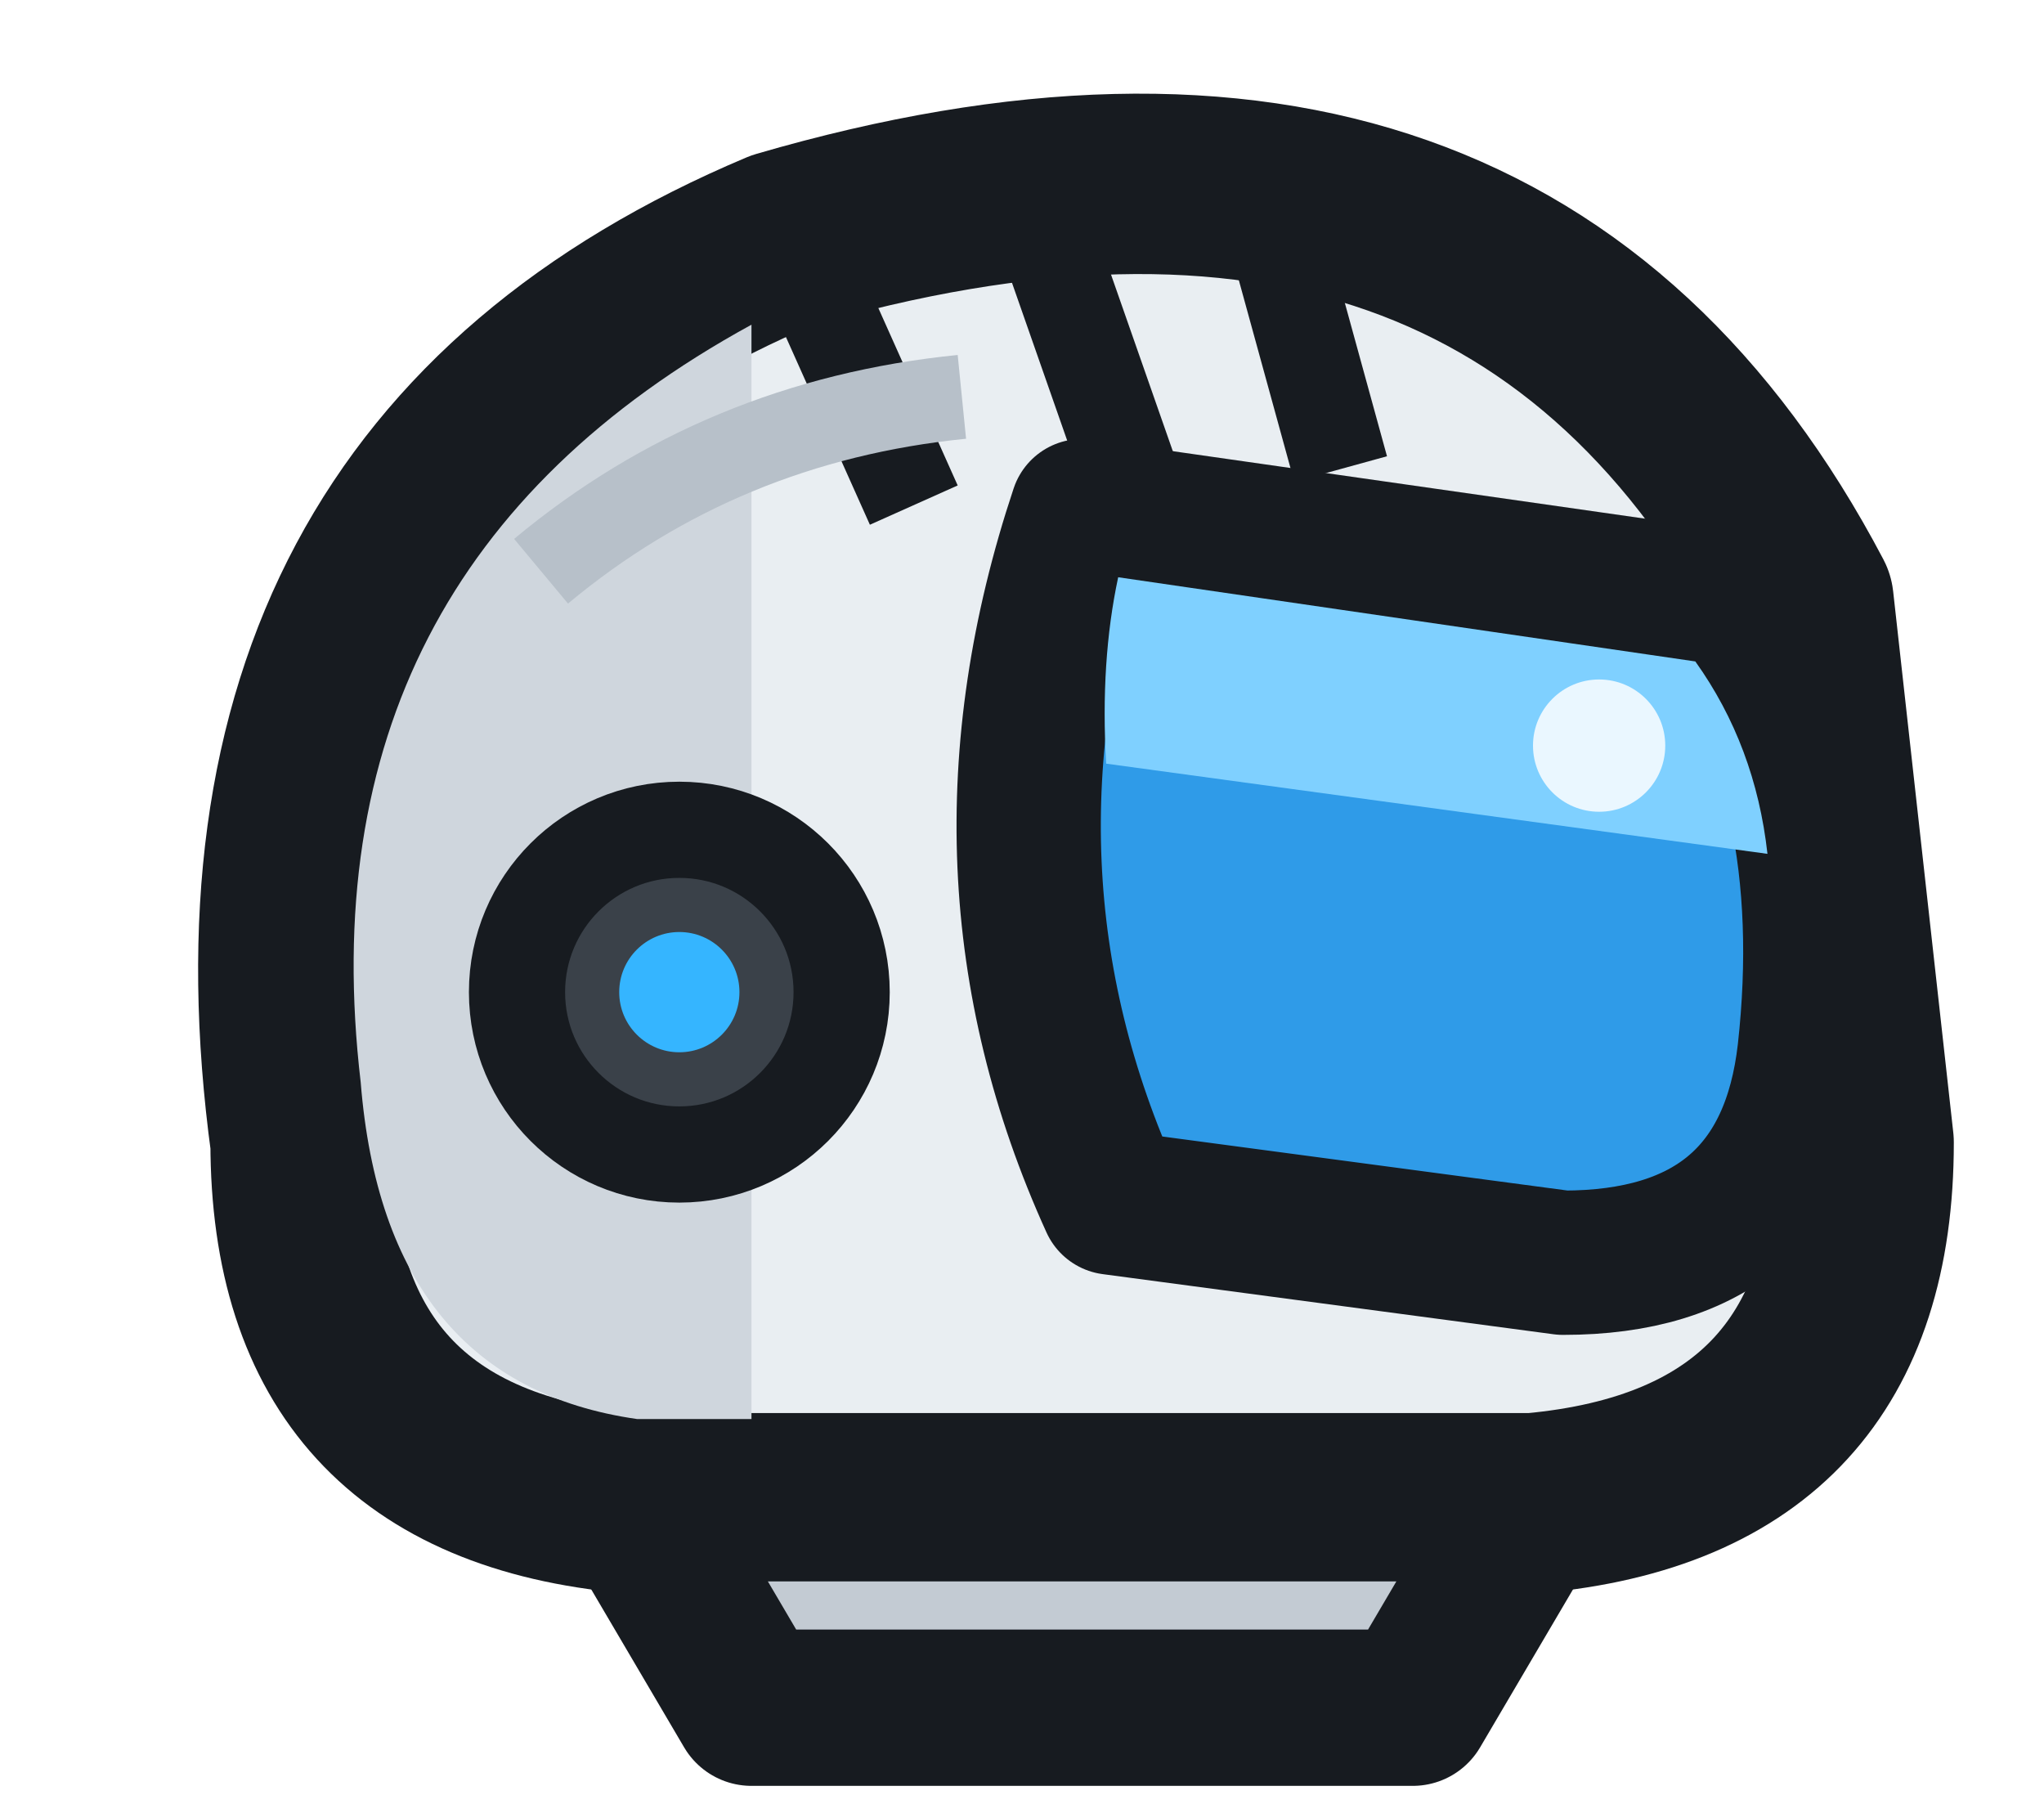
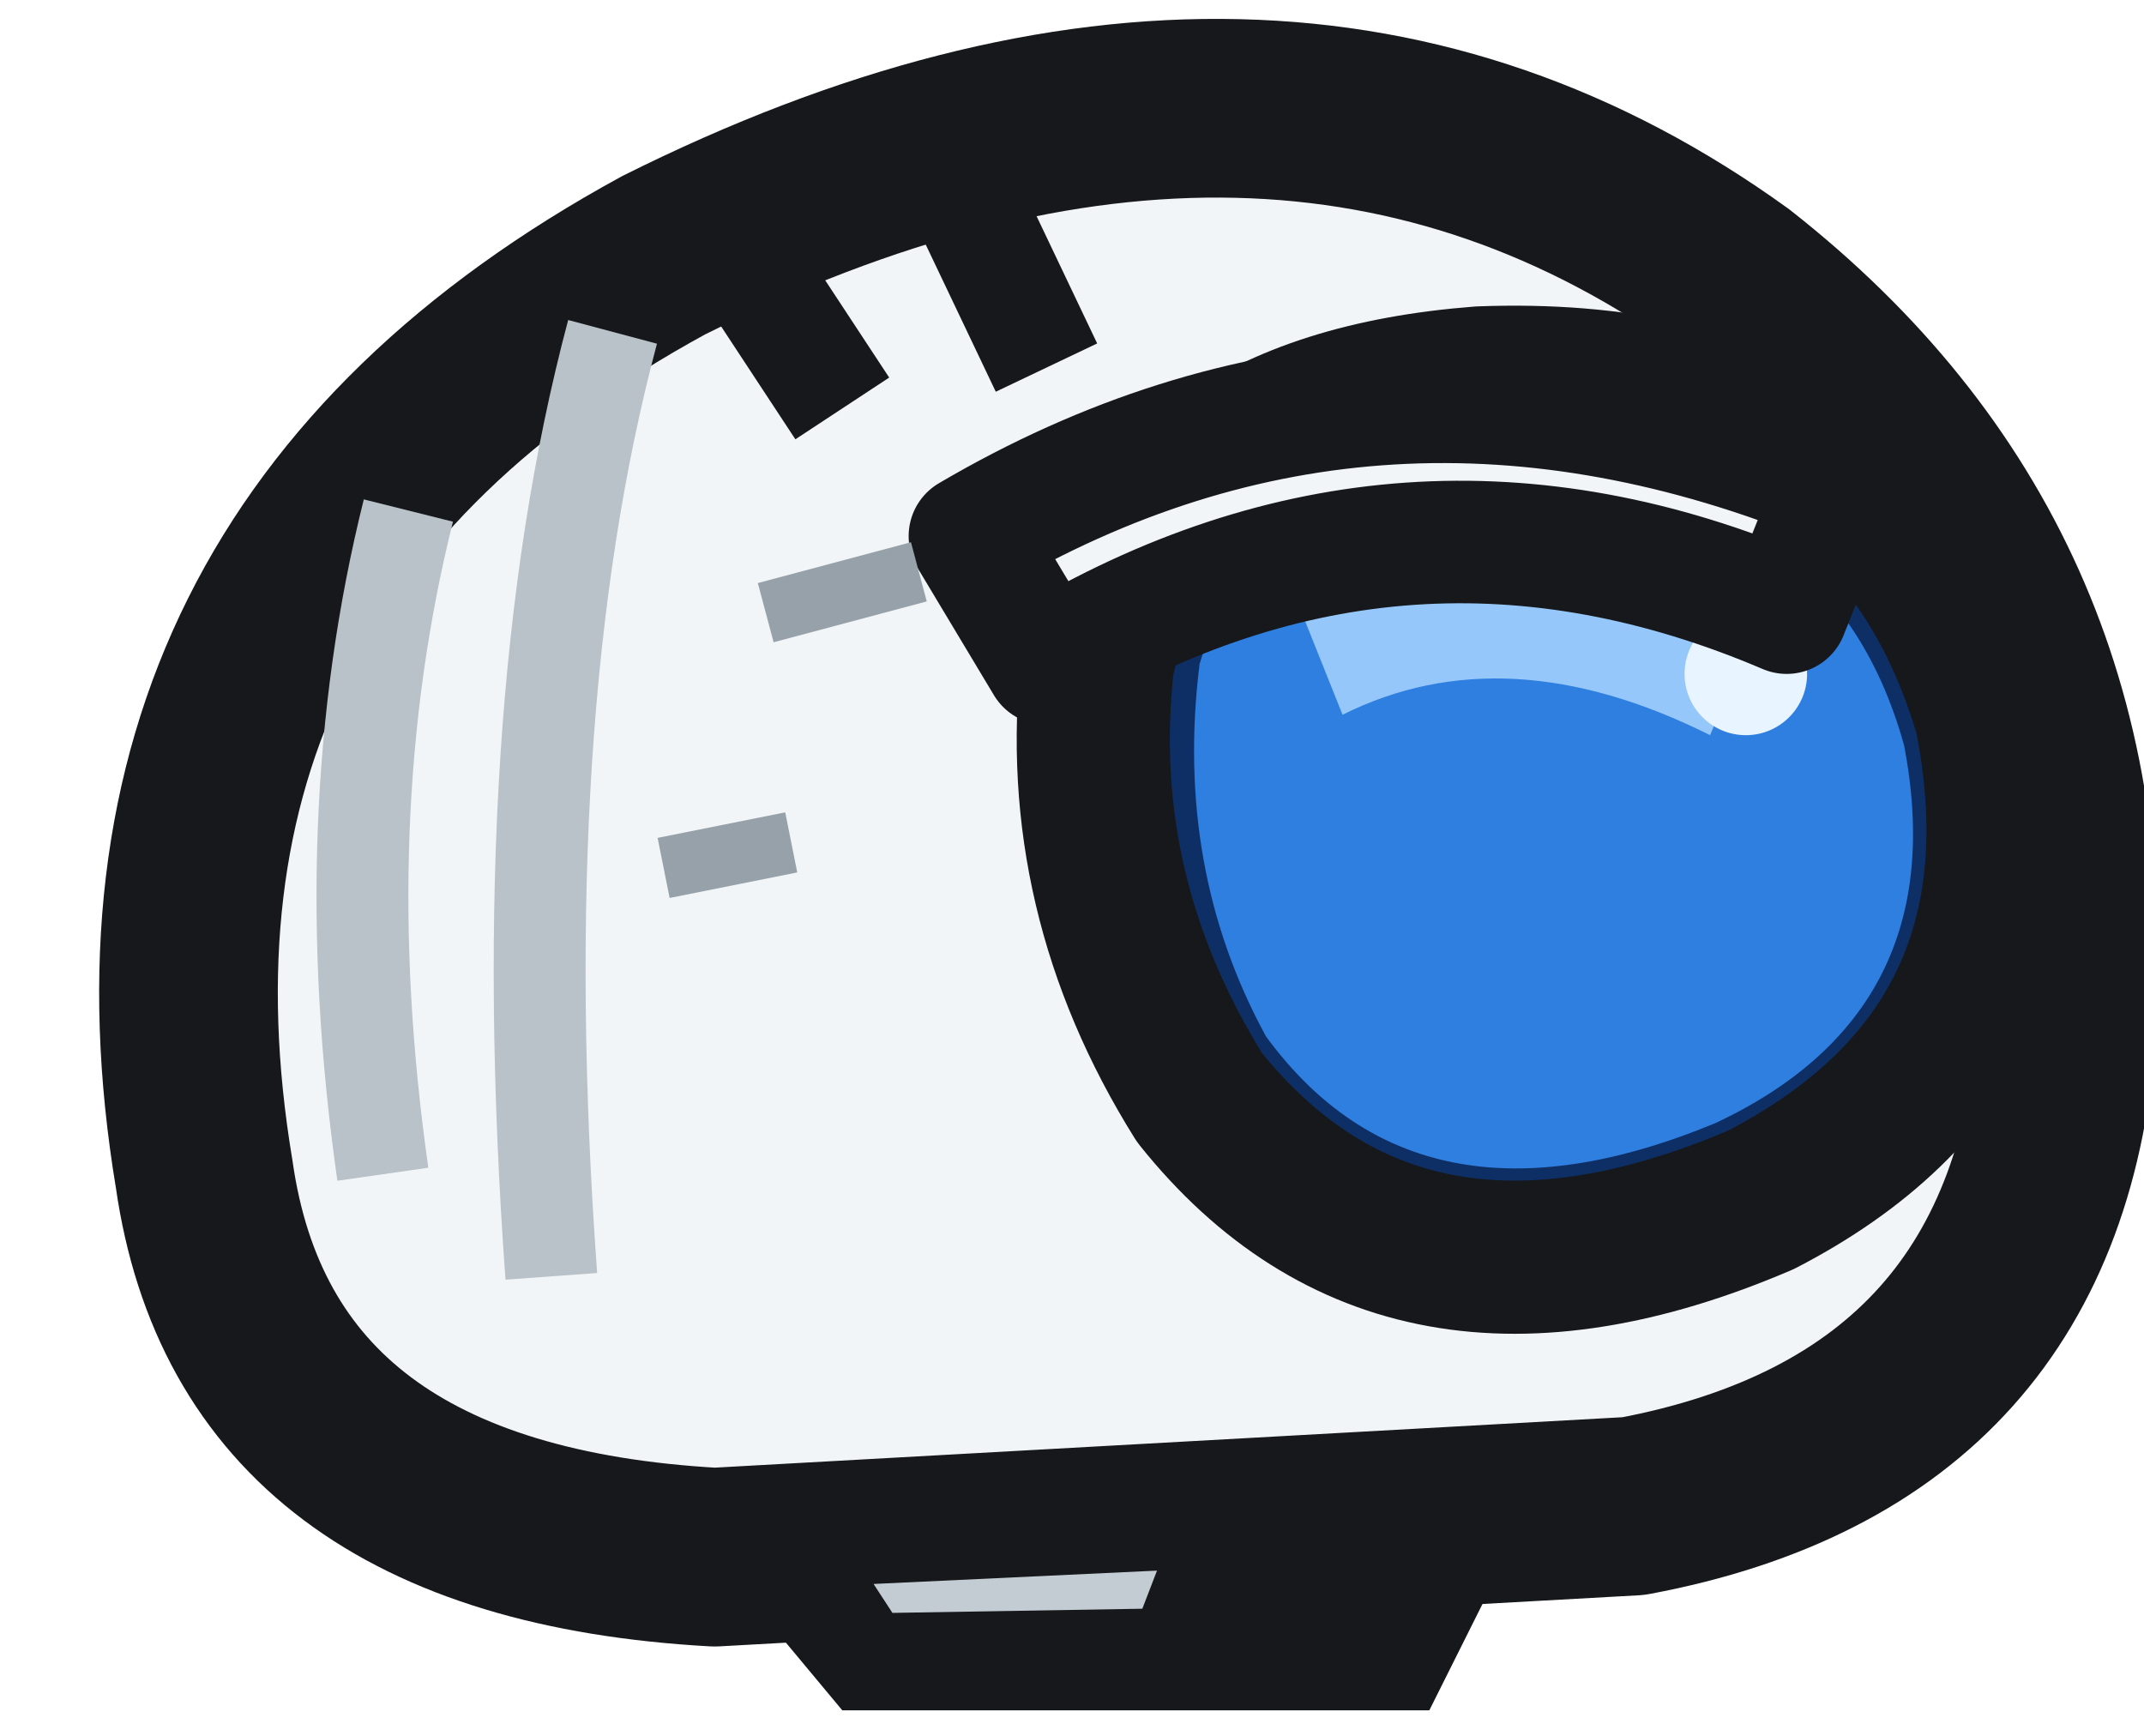
- <svg xmlns="http://www.w3.org/2000/svg" width="34" height="30" viewBox="0 0 34 30">
-   <g stroke="#171b20" stroke-width="3" stroke-linejoin="round" stroke-linecap="round">
-     <path d="M5 19 Q3.5 8 13 4 Q25 0.5 30 10 L31 19 Q31 24.5 25.5 25 L10.5 25 Q5 24.5 5 19 Z" fill="#e9eef2" />
+ <svg xmlns="http://www.w3.org/2000/svg" width="42" height="34" viewBox="0 0 42 34">
+   <g stroke="#16181b" stroke-width="3.5" stroke-linejoin="round" stroke-linecap="round">
+     <path d="M4 23 Q2 11 13 5 Q25 -1 34 5.5 Q41 11 40.5 20 Q40 28 32 29.5 L14 30.5 Q5 30 4 23 Z" fill="#f2f5f7" />
  </g>
-   <path d="M6 18 Q5 9.5 12.5 5.4 L12.5 23.6 L10.6 23.6 Q6.4 23 6 18 Z" fill="#cfd6dd" />
-   <g stroke="#171b20" stroke-width="1.6">
-     <path d="M13.5 4.6 L15.2 8.4 M17.4 3.9 L18.8 7.9 M21.2 3.8 L22.3 7.8" fill="none" />
+   <path d="M8 10 Q6.5 16 7.5 23 M12 6.5 Q10 14 10.8 25" fill="none" stroke="#b9c2c9" stroke-width="1.8" />
+   <g stroke="#16181b" stroke-width="2.2" fill="none">
+     <path d="M14 4.2 L16.5 8 M18.5 3 L20.5 7.2" />
  </g>
-   <path d="M9 9.5 Q12 7 16 6.6" fill="none" stroke="#b7c0c9" stroke-width="1.4" />
-   <g stroke="#171b20" stroke-width="2.4" stroke-linejoin="round">
-     <path d="M18 8.5 L28.5 10 Q30.6 13 30.1 17.5 Q29.7 21 26 21 L18.5 20 Q16 14.5 18 8.5 Z" fill="#2f9be8" />
+   <g stroke="#16181b" stroke-width="3" stroke-linejoin="round">
+     <path d="M21.5 13 Q22.5 8 29 7.5 Q37 7.2 39 14 Q40.3 20.5 34.5 23.5 Q27.5 26.5 23.5 21.5 Q21 17.5 21.5 13 Z" fill="#0e2f66" />
  </g>
-   <path d="M18.6 9.6 L28.2 11 Q29.2 12.4 29.4 14.2 L18.4 12.7 Q18.3 11 18.6 9.6 Z" fill="#7fd0ff" />
-   <circle cx="26.6" cy="12.4" r="1.1" fill="#eaf7ff" />
-   <g stroke="#171b20" stroke-width="2.6" stroke-linejoin="round">
-     <path d="M10.5 25 L25.5 25 L23.5 28.4 L12.5 28.4 Z" fill="#c3cbd3" />
-   </g>
-   <circle cx="11.3" cy="16.5" r="2.7" fill="#3a4149" stroke="#171b20" stroke-width="1.6" />
-   <circle cx="11.3" cy="16.5" r="1" fill="#35b5ff" />
+   <path d="M23.5 13 Q24.5 9.7 29.3 9.4 Q35.8 9.2 37.3 14.6 Q38.3 19.8 33.6 22 Q27.8 24.4 24.8 20.3 Q23 17 23.5 13 Z" fill="#2f7fe0" />
+   <path d="M25.5 12 Q29.5 9.8 34.5 12 L33.5 14.4 Q29.5 12.4 26.3 14 Z" fill="#a8d4ff" opacity="0.85" />
+   <circle cx="34.2" cy="13.2" r="1.2" fill="#e8f4ff" />
+   <path d="M19 10.5 Q27 5.8 36 9.5 L35 12 Q27.5 8.8 20.5 13 Z" fill="#f2f5f7" stroke="#16181b" stroke-width="2.4" stroke-linejoin="round" />
+   <path d="M14 30.5 L30 29.5 L28 33.5 L16.5 33.5 Z" fill="#16181b" />
+   <path d="M15.5 30.2 L24 29.8 L23 32.4 L17 32.5 Z" fill="#c4ccd3" stroke="#16181b" stroke-width="1.8" stroke-linejoin="round" />
+   <path d="M15 12 L18 11.2 M13 17 L15.5 16.5" stroke="#97a1aa" stroke-width="1.2" fill="none" />
</svg>
